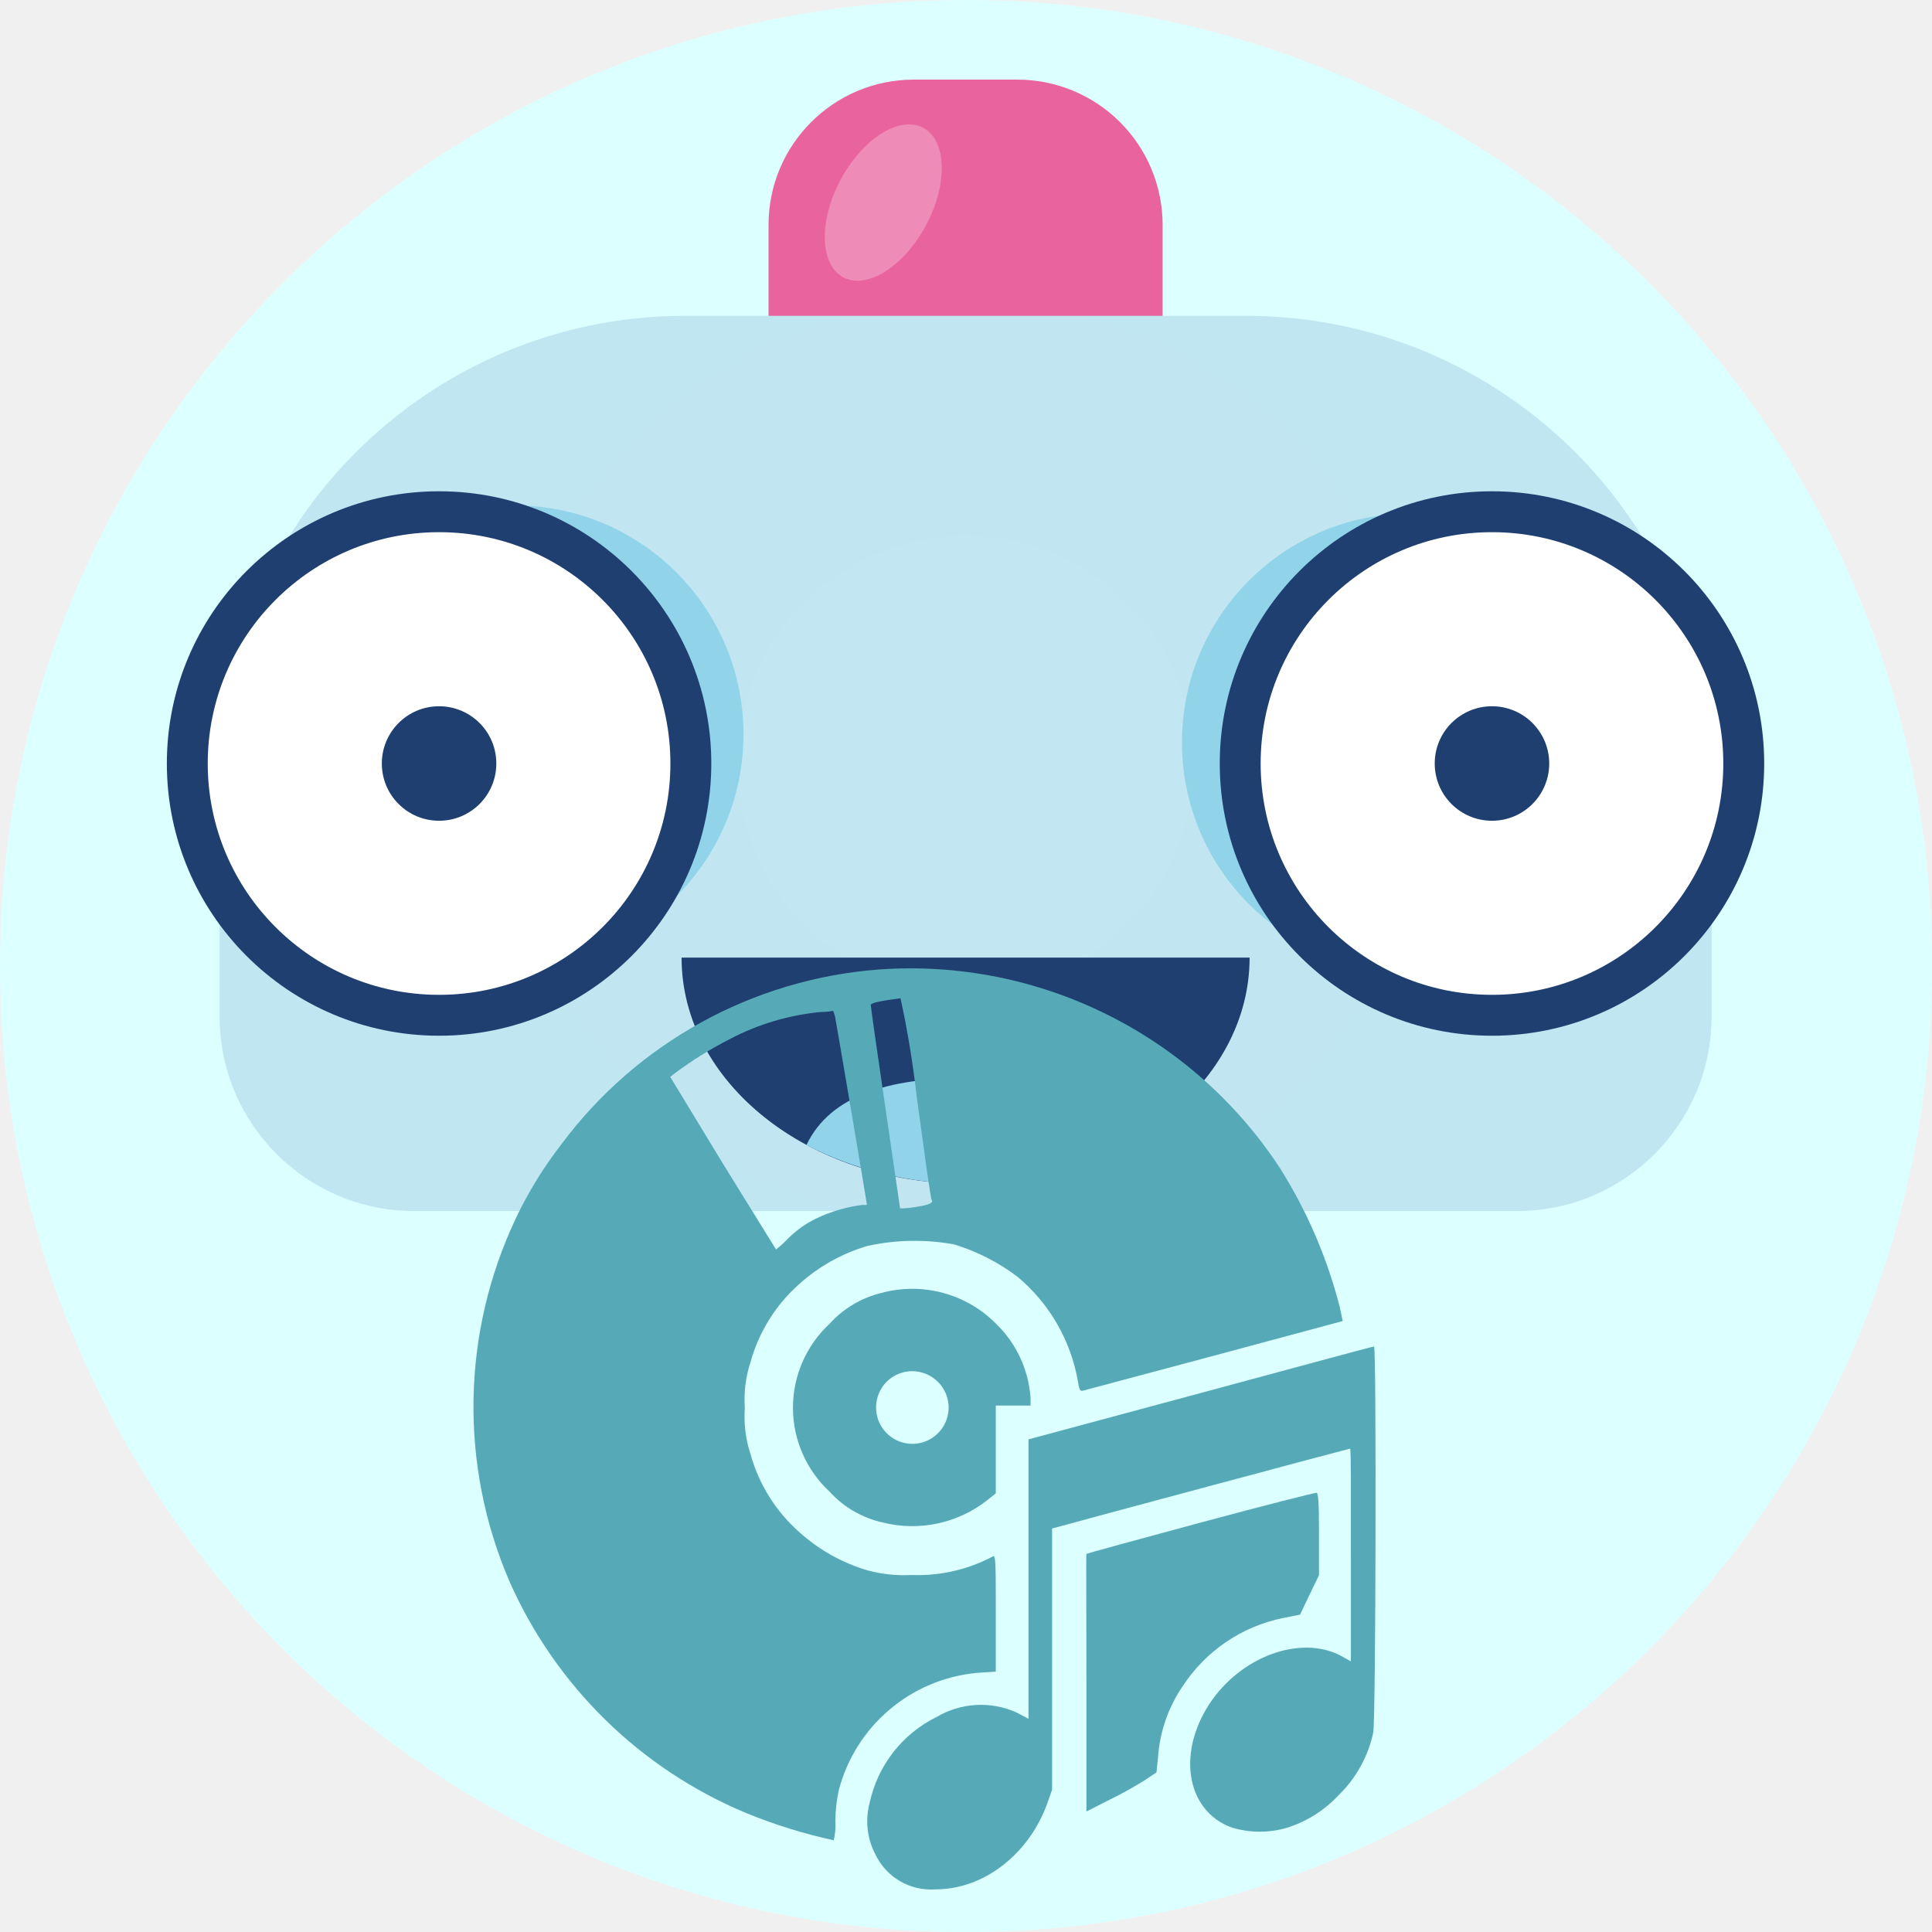
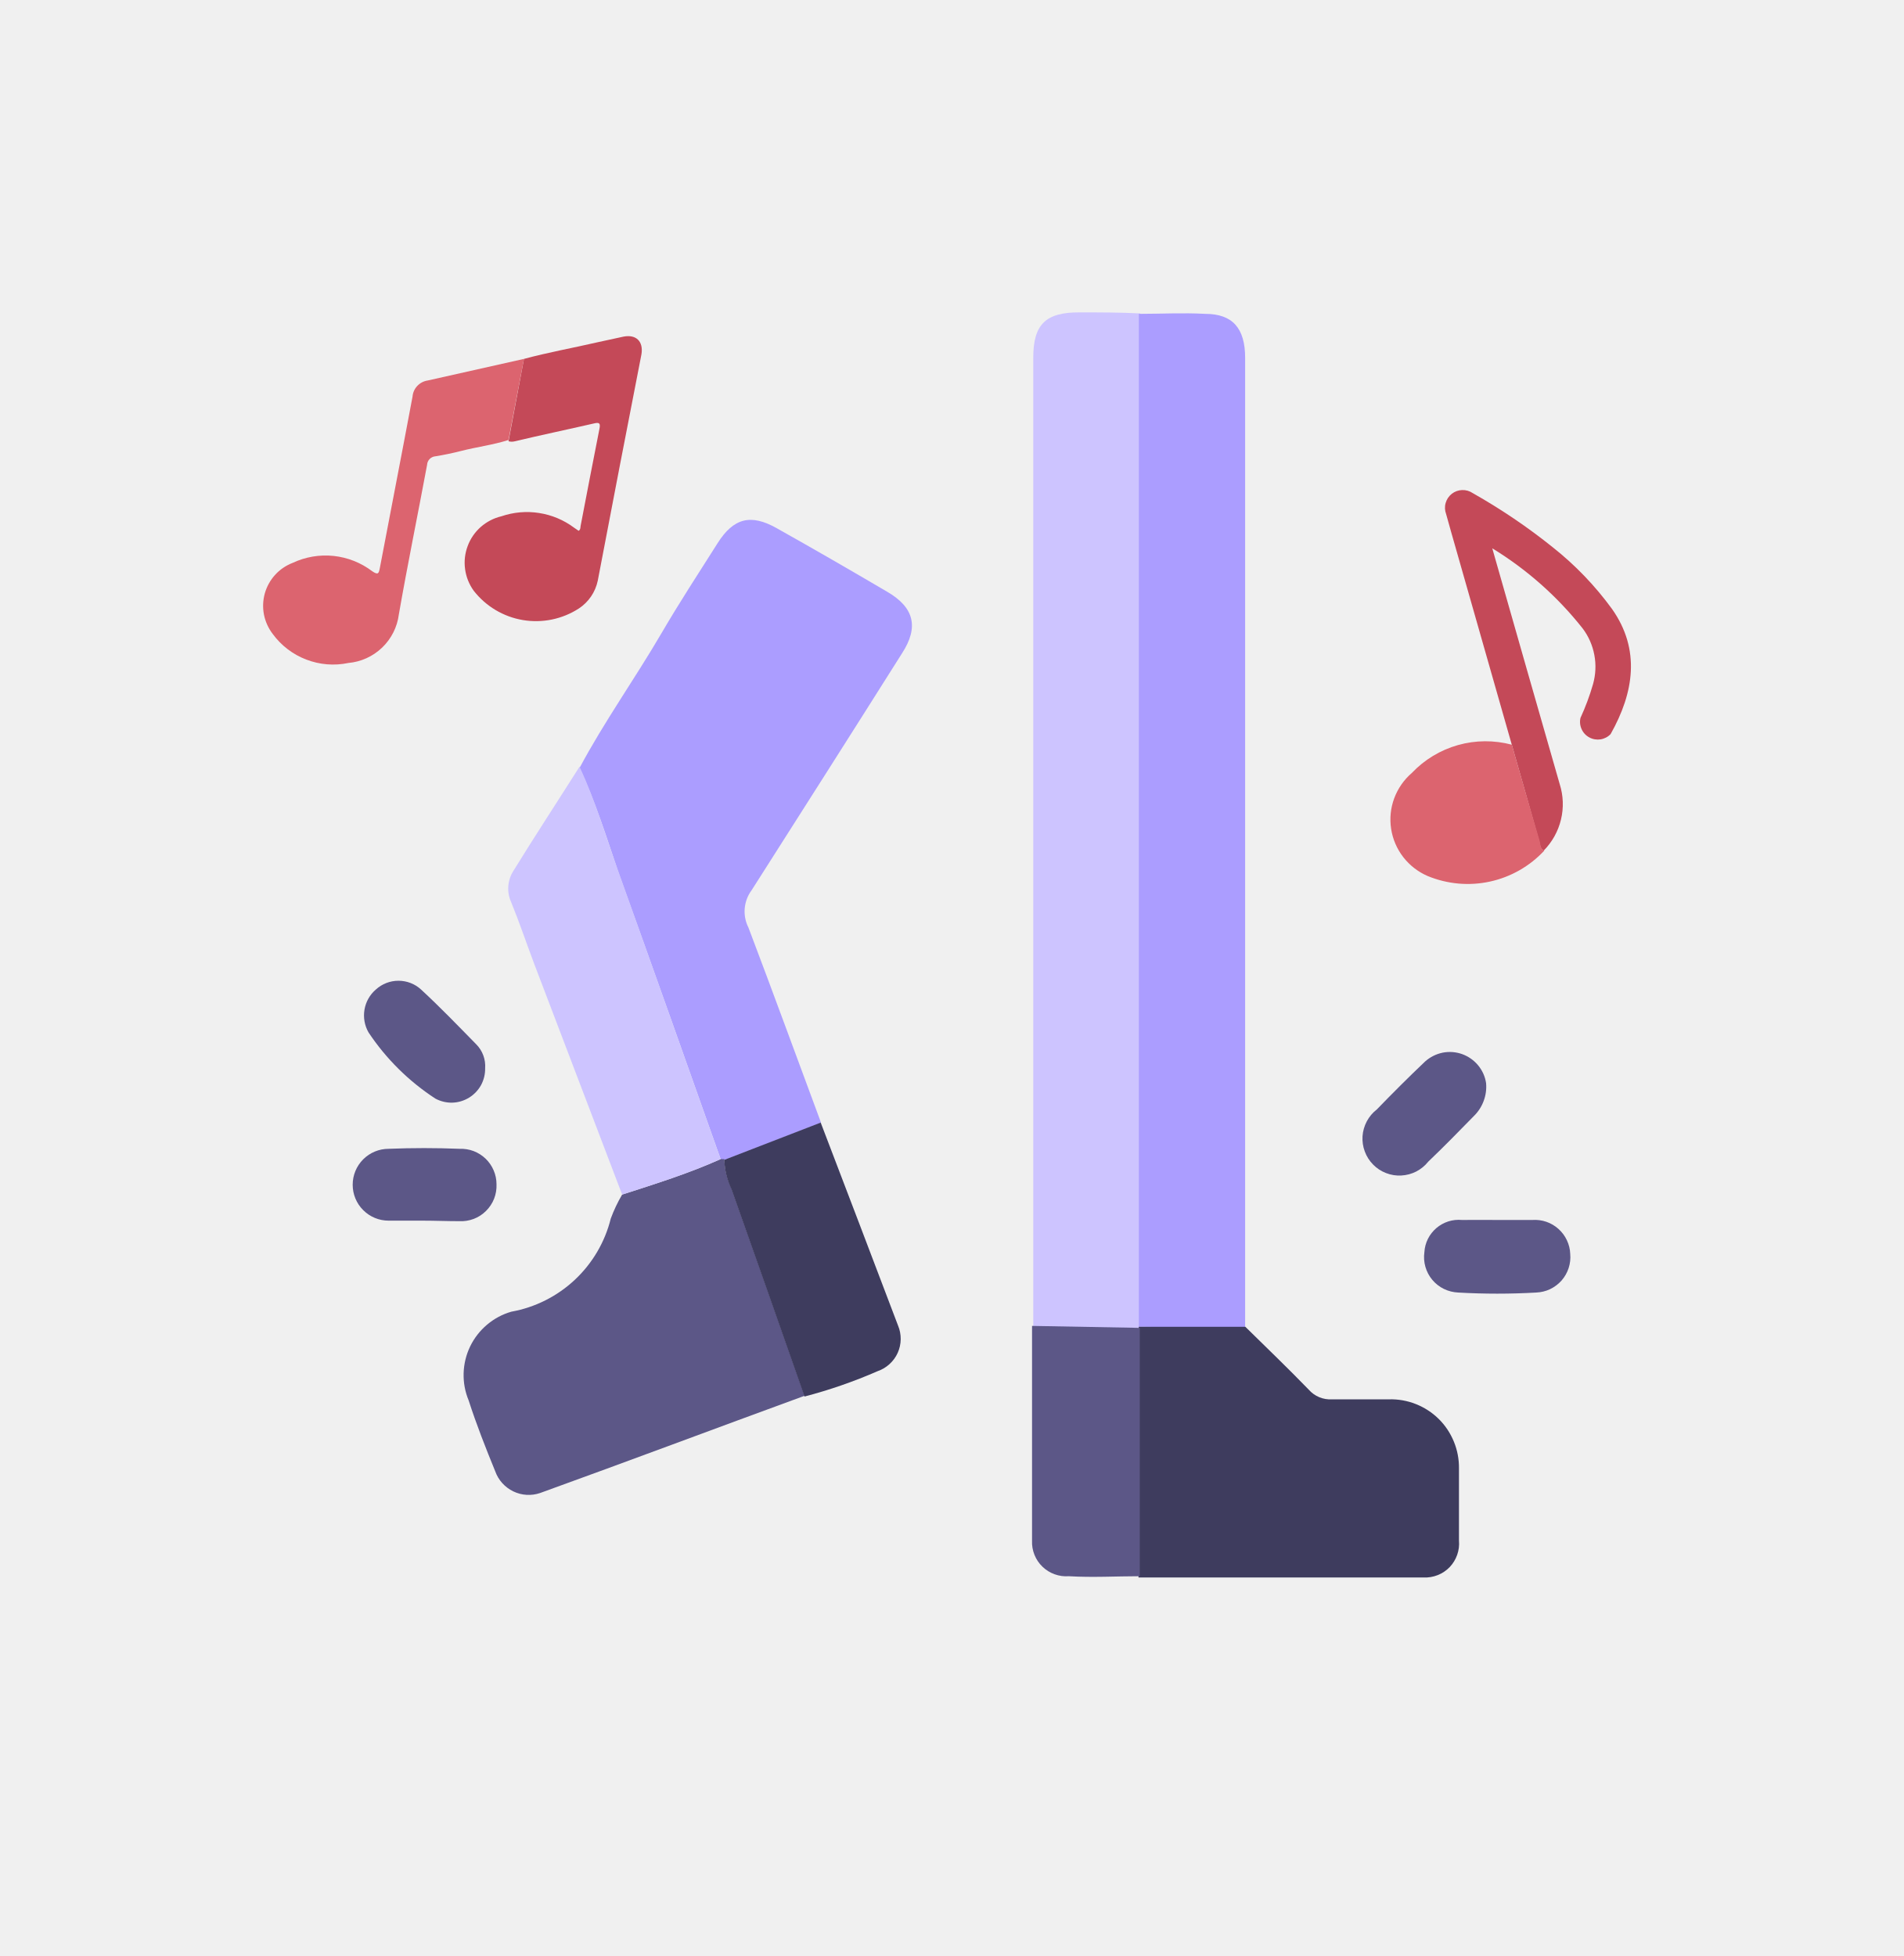
- <svg xmlns="http://www.w3.org/2000/svg" id="Layer_1" data-name="Layer 1" viewBox="0 0 141.73 141.73">
-   <defs>
-     <style>.cls-1{fill:#dcffff;}.cls-2{fill:#e9649f;}.cls-3{fill:url(#radial-gradient);}.cls-4{fill:#91d3e8;}.cls-5{fill:#fff;stroke:#1f3f71;stroke-miterlimit:10;stroke-width:3px;}.cls-6{fill:#1f3f71;}.cls-7{fill:#ef8bb7;}.cls-8{fill:#56aab7;}</style>
-     <radialGradient id="radial-gradient" cx="70.83" cy="56.01" r="45.13" gradientUnits="userSpaceOnUse">
-       <stop offset="0.18" stop-color="#c2e6f2" />
-       <stop offset="0.94" stop-color="#c0e6f2" />
-     </radialGradient>
-   </defs>
-   <circle class="cls-1" cx="70.87" cy="70.87" r="70.87" />
-   <path class="cls-2" d="M67,5.84h7.6A10.66,10.66,0,0,1,85.29,16.49V30.12a0,0,0,0,1,0,0H56.38a0,0,0,0,1,0,0V16.49A10.66,10.66,0,0,1,67,5.84Z" />
-   <path class="cls-3" d="M50.25,23.17H91.41a34.15,34.15,0,0,1,34.15,34.15V74.57a14.27,14.27,0,0,1-14.27,14.27H30.37A14.27,14.27,0,0,1,16.11,74.57V57.32A34.15,34.15,0,0,1,50.25,23.17Z" />
-   <circle class="cls-4" cx="37.75" cy="53.87" r="16.79" />
-   <circle class="cls-5" cx="32.21" cy="56.01" r="18.47" />
-   <circle class="cls-4" cx="103.5" cy="54.46" r="16.79" />
-   <circle class="cls-5" cx="109.45" cy="56.01" r="18.47" />
-   <circle class="cls-6" cx="32.21" cy="56.01" r="4.2" />
-   <circle class="cls-6" cx="109.45" cy="56.01" r="4.2" />
-   <path class="cls-6" d="M91.67,70.25c0,9.16-9.33,16.58-20.84,16.58S50,79.41,50,70.25" />
-   <path class="cls-4" d="M59.16,84a25.37,25.37,0,0,0,23.29,0c-1.75-3.7-6.4-4.91-11.74-4.91S60.91,80.3,59.16,84Z" />
-   <ellipse class="cls-7" cx="64.79" cy="14.86" rx="6.22" ry="3.55" transform="translate(21.11 64.96) rotate(-61.83)" />
-   <path class="cls-8" d="M64.48,71.12A32.05,32.05,0,0,0,41.14,84a29.32,29.32,0,0,0-3.31,5.4,32.34,32.34,0,0,0-.46,26.6,32.75,32.75,0,0,0,17.36,17A38.46,38.46,0,0,0,61.16,135a4.37,4.37,0,0,0,.12-1.39,10.75,10.75,0,0,1,.26-2.31,11.59,11.59,0,0,1,10.13-8.58l1.38-.09v-4.28c0-3.35,0-4.25-.18-4.19a11.72,11.72,0,0,1-6,1.38,10.19,10.19,0,0,1-3.23-.34,12.92,12.92,0,0,1-5-2.8,11.86,11.86,0,0,1-3.59-5.75,8.75,8.75,0,0,1-.41-3.35,8.69,8.69,0,0,1,.41-3.35,11.89,11.89,0,0,1,3.59-5.76,12.9,12.9,0,0,1,5-2.79A16.14,16.14,0,0,1,70,91.29a15,15,0,0,1,4.63,2.36,12.88,12.88,0,0,1,4.45,7.71c.09.58.16.72.36.66l9.66-2.58,9.4-2.53-.21-1a35.71,35.71,0,0,0-4.4-10.23A32.4,32.4,0,0,0,64.48,71.12Zm2.77,9.34c.55,4,1,7.41,1.1,7.57s0,.33-1.1.5a7.12,7.12,0,0,1-1.22.12c0-.06-2.15-14.59-2.15-14.92,0-.15.6-.29,2.18-.5A71.1,71.1,0,0,1,67.25,80.46Zm-6-5.93c.1.48,2.34,13.7,2.34,13.8s-.15.06-.33.06a11.23,11.23,0,0,0-3.39,1,7.6,7.6,0,0,0-2,1.41,8.61,8.61,0,0,1-.94.86L53,85.31,49.17,79l.34-.27a28.49,28.49,0,0,1,4-2.49,18,18,0,0,1,6.7-2c.42,0,.8-.06.86-.08S61.19,74.3,61.24,74.53Z" />
-   <path class="cls-8" d="M64.66,94.85a7.48,7.48,0,0,0-3.8,2.26,8.4,8.4,0,0,0,0,12.32,7.44,7.44,0,0,0,3.86,2.25A8.9,8.9,0,0,0,72.49,110l.56-.45v-6.44H75.6v-.57a8.34,8.34,0,0,0-2.48-5.38A8.64,8.64,0,0,0,64.66,94.85Zm3.85,6.27a2.66,2.66,0,1,1-4.24,2.15A2.65,2.65,0,0,1,68.51,101.12Z" />
-   <path class="cls-8" d="M88.12,102.18l-12.67,3.41v20.5l-.89-.47a6.39,6.39,0,0,0-5.84.33,9.16,9.16,0,0,0-4.93,6.34A5.21,5.21,0,0,0,64.2,136a4.52,4.52,0,0,0,4.46,2.6c3.5,0,6.82-2.57,8.17-6.31l.35-1,0-9.57,0-9.59.78-.21c1.22-.35,21-5.65,21.08-5.65s.06,3.52.06,7.81v7.8l-.53-.3c-2.84-1.68-7.21-.27-9.63,3.1-2.64,3.71-2,8.12,1.4,9.38a7.07,7.07,0,0,0,4.15,0,8.81,8.81,0,0,0,3.74-2.4,9,9,0,0,0,2.51-4.56c.19-1,.24-28.33.06-28.32S95.07,100.31,88.12,102.18Z" />
-   <path class="cls-8" d="M88.09,111.69c-4.59,1.24-8.36,2.27-8.39,2.3s0,4.28,0,9.48l0,9.42,1.73-.88c1-.48,2.1-1.13,2.57-1.43l.84-.56.11-1.09a10.53,10.53,0,0,1,1.81-5.23,11.54,11.54,0,0,1,7.34-5l1.27-.25.69-1.45.7-1.44v-3.05c0-2.33-.05-3-.19-3S92.65,110.46,88.09,111.69Z" />
+ <svg xmlns="http://www.w3.org/2000/svg" width="36" height="37" viewBox="0 0 36 37" fill="none">
+   <path d="M9.909 6.789C10.369 6.665 10.839 6.581 11.302 6.474L11.795 6.367C12.03 6.323 12.171 6.457 12.131 6.702C11.854 8.121 11.578 9.548 11.305 10.984C11.26 11.2 11.131 11.39 10.946 11.511C10.633 11.713 10.255 11.791 9.888 11.729C9.52 11.667 9.189 11.469 8.96 11.176C8.872 11.055 8.816 10.915 8.796 10.768C8.775 10.62 8.792 10.47 8.844 10.331C8.895 10.191 8.981 10.066 9.092 9.968C9.204 9.87 9.338 9.8 9.483 9.766C9.712 9.688 9.957 9.666 10.196 9.704C10.435 9.741 10.662 9.836 10.856 9.981L10.943 10.041C10.98 10.018 10.976 9.981 10.98 9.951C11.097 9.34 11.215 8.726 11.336 8.115C11.359 8.004 11.336 7.984 11.228 8.011C10.732 8.125 10.221 8.232 9.738 8.347C9.699 8.358 9.657 8.358 9.617 8.347L9.909 6.789Z" fill="#C44958" />
+   <path d="M9.909 6.789L9.617 8.323C9.322 8.417 9.017 8.454 8.718 8.531C8.56 8.571 8.399 8.605 8.238 8.631C8.196 8.634 8.156 8.652 8.127 8.681C8.097 8.711 8.079 8.751 8.077 8.793C7.902 9.736 7.708 10.675 7.543 11.622C7.513 11.861 7.401 12.083 7.227 12.25C7.053 12.417 6.827 12.52 6.587 12.541C6.321 12.597 6.045 12.574 5.791 12.476C5.537 12.379 5.317 12.21 5.157 11.991C5.075 11.884 5.018 11.758 4.992 11.626C4.966 11.493 4.972 11.356 5.008 11.225C5.045 11.095 5.111 10.975 5.202 10.875C5.293 10.774 5.407 10.697 5.533 10.648C5.775 10.534 6.043 10.488 6.309 10.516C6.574 10.544 6.827 10.644 7.04 10.806C7.154 10.883 7.164 10.846 7.184 10.742C7.389 9.662 7.6 8.581 7.802 7.501C7.808 7.425 7.84 7.355 7.892 7.3C7.944 7.245 8.012 7.209 8.087 7.198L9.909 6.789Z" fill="#DC646F" />
+   <path d="M28.591 14.087L27.443 10.06C27.413 9.952 27.383 9.842 27.349 9.724C27.324 9.657 27.32 9.584 27.34 9.515C27.359 9.447 27.399 9.386 27.456 9.341C27.512 9.297 27.581 9.272 27.652 9.27C27.723 9.267 27.794 9.288 27.853 9.328C28.385 9.629 28.893 9.972 29.369 10.355C29.792 10.69 30.167 11.081 30.484 11.516C31.031 12.288 30.9 13.104 30.46 13.886C30.41 13.939 30.343 13.974 30.27 13.986C30.198 13.997 30.123 13.985 30.059 13.95C29.994 13.916 29.942 13.861 29.912 13.794C29.881 13.727 29.873 13.652 29.89 13.58C29.985 13.373 30.065 13.159 30.128 12.939C30.178 12.76 30.187 12.572 30.152 12.389C30.118 12.206 30.042 12.034 29.93 11.886C29.454 11.284 28.876 10.772 28.222 10.372L28.279 10.573C28.685 11.993 29.088 13.412 29.497 14.832C29.566 15.049 29.575 15.281 29.521 15.503C29.468 15.725 29.355 15.928 29.195 16.09C29.121 16.05 29.128 15.973 29.108 15.909C28.938 15.303 28.765 14.695 28.591 14.087Z" fill="#C44958" />
+   <path d="M28.591 14.087C28.765 14.696 28.941 15.303 29.118 15.909C29.138 15.973 29.118 16.05 29.205 16.091C28.93 16.386 28.572 16.59 28.178 16.676C27.784 16.762 27.373 16.725 27 16.571C26.819 16.493 26.66 16.37 26.539 16.214C26.418 16.058 26.339 15.874 26.309 15.679C26.279 15.483 26.299 15.284 26.368 15.099C26.437 14.914 26.552 14.749 26.701 14.621C26.939 14.37 27.24 14.188 27.573 14.094C27.905 14 28.257 13.998 28.591 14.087V14.087Z" fill="#DC646F" />
+   <path d="M10.96 14.527C11.427 13.651 12.001 12.849 12.507 11.983C12.843 11.406 13.212 10.842 13.571 10.275C13.873 9.798 14.199 9.714 14.692 9.993C15.393 10.386 16.088 10.788 16.779 11.194C17.293 11.493 17.377 11.866 17.061 12.355C16.115 13.855 15.162 15.352 14.215 16.839C14.14 16.939 14.095 17.059 14.084 17.184C14.073 17.309 14.098 17.435 14.155 17.547C14.621 18.775 15.071 20.01 15.528 21.239L13.705 21.943H13.635C12.991 20.131 12.353 18.319 11.698 16.51C11.47 15.835 11.259 15.158 10.96 14.527Z" fill="#AB9DFF" />
+   <path d="M19.541 25.108C19.541 24.436 19.541 23.742 19.541 23.057V6.765C19.541 6.137 19.776 5.906 20.414 5.909C20.8 5.909 21.182 5.909 21.565 5.929C21.565 6.097 21.565 6.265 21.565 6.433C21.565 11.435 21.565 20.095 21.565 25.098V25.118L19.541 25.108Z" fill="#CDC4FF" />
+   <path d="M21.538 25.098C21.538 20.095 21.538 11.443 21.538 6.441C21.538 6.273 21.538 6.105 21.538 5.937C21.958 5.937 22.377 5.914 22.793 5.937C23.313 5.937 23.548 6.212 23.548 6.769V21.738C23.548 22.866 23.548 23.99 23.548 25.118L21.538 25.098Z" fill="#AB9DFF" />
+   <path d="M13.628 21.926H13.699C13.704 22.118 13.75 22.306 13.833 22.48C14.296 23.784 14.757 25.091 15.216 26.403C13.537 27.017 11.886 27.638 10.215 28.242C10.048 28.299 9.866 28.288 9.707 28.211C9.548 28.134 9.425 27.998 9.366 27.832C9.185 27.389 9.01 26.946 8.863 26.49C8.795 26.327 8.763 26.152 8.768 25.977C8.773 25.801 8.815 25.628 8.891 25.47C8.968 25.311 9.077 25.171 9.211 25.058C9.346 24.944 9.502 24.86 9.671 24.812C10.121 24.731 10.538 24.521 10.871 24.209C11.205 23.896 11.441 23.494 11.551 23.05C11.609 22.893 11.681 22.741 11.766 22.597C12.39 22.396 13.024 22.198 13.628 21.926Z" fill="#5C5787" />
+   <path d="M21.538 25.098H23.552C23.954 25.494 24.36 25.883 24.75 26.286C24.804 26.348 24.872 26.397 24.948 26.429C25.024 26.461 25.107 26.475 25.189 26.47C25.548 26.47 25.907 26.47 26.267 26.47C26.44 26.465 26.613 26.495 26.775 26.559C26.937 26.623 27.084 26.718 27.208 26.84C27.332 26.962 27.429 27.108 27.495 27.269C27.561 27.429 27.594 27.602 27.592 27.776C27.592 28.232 27.592 28.689 27.592 29.142C27.6 29.233 27.589 29.325 27.558 29.412C27.528 29.498 27.479 29.578 27.416 29.644C27.352 29.71 27.275 29.762 27.19 29.795C27.104 29.829 27.013 29.844 26.921 29.84C25.125 29.84 23.327 29.84 21.531 29.84V25.141L21.538 25.098Z" fill="#3E3C5E" />
+   <path d="M13.628 21.926C13.024 22.198 12.39 22.396 11.766 22.597L10.104 18.235C9.957 17.845 9.823 17.446 9.665 17.06C9.623 16.967 9.605 16.865 9.613 16.763C9.621 16.661 9.653 16.562 9.708 16.476C10.121 15.805 10.544 15.161 10.96 14.503C11.259 15.141 11.454 15.819 11.692 16.476C12.346 18.302 12.984 20.114 13.628 21.926Z" fill="#CDC4FF" />
+   <path d="M15.215 26.417C14.757 25.108 14.296 23.8 13.833 22.494C13.75 22.32 13.704 22.132 13.698 21.94L15.521 21.235C16.011 22.515 16.498 23.795 16.984 25.075C17.018 25.156 17.035 25.244 17.034 25.333C17.033 25.421 17.014 25.509 16.978 25.589C16.942 25.67 16.889 25.743 16.824 25.802C16.759 25.862 16.682 25.908 16.598 25.937C16.15 26.133 15.688 26.293 15.215 26.417V26.417Z" fill="#3E3C5E" />
+   <path d="M21.555 25.118V29.816C21.112 29.816 20.669 29.843 20.212 29.816C20.122 29.823 20.03 29.81 19.945 29.779C19.859 29.748 19.781 29.7 19.715 29.636C19.649 29.573 19.598 29.496 19.564 29.412C19.53 29.327 19.514 29.236 19.518 29.145C19.518 27.803 19.518 26.437 19.518 25.081L21.555 25.118Z" fill="#5C5787" />
+   <path d="M28.331 23.077C28.549 23.077 28.763 23.077 28.978 23.077C29.068 23.071 29.158 23.082 29.243 23.111C29.328 23.14 29.406 23.186 29.473 23.246C29.54 23.306 29.594 23.378 29.632 23.459C29.671 23.541 29.693 23.628 29.696 23.718C29.705 23.809 29.694 23.901 29.666 23.987C29.638 24.074 29.592 24.154 29.532 24.223C29.471 24.291 29.398 24.346 29.315 24.386C29.233 24.425 29.143 24.446 29.052 24.45C28.561 24.478 28.07 24.478 27.579 24.45C27.485 24.446 27.392 24.423 27.308 24.382C27.223 24.341 27.148 24.282 27.088 24.21C27.027 24.138 26.983 24.054 26.957 23.963C26.931 23.873 26.925 23.778 26.938 23.685C26.943 23.598 26.966 23.512 27.005 23.434C27.044 23.356 27.099 23.287 27.165 23.23C27.231 23.174 27.308 23.131 27.392 23.104C27.475 23.078 27.562 23.069 27.649 23.077C27.874 23.074 28.102 23.077 28.331 23.077Z" fill="#5C5787" />
+   <path d="M7.994 23.09C7.779 23.09 7.564 23.09 7.349 23.09C7.169 23.09 6.996 23.019 6.869 22.891C6.741 22.764 6.67 22.591 6.67 22.411C6.67 22.23 6.741 22.058 6.869 21.93C6.996 21.803 7.169 21.731 7.349 21.731C7.797 21.713 8.244 21.713 8.692 21.731C8.782 21.728 8.872 21.742 8.957 21.774C9.041 21.806 9.118 21.855 9.184 21.918C9.249 21.981 9.301 22.056 9.336 22.139C9.372 22.222 9.39 22.312 9.39 22.402C9.394 22.496 9.378 22.589 9.344 22.676C9.31 22.762 9.258 22.841 9.191 22.907C9.125 22.973 9.046 23.024 8.959 23.057C8.871 23.09 8.778 23.105 8.685 23.1C8.45 23.1 8.222 23.09 7.994 23.09Z" fill="#5C5787" />
+   <path d="M28.105 20.49C28.115 20.604 28.099 20.719 28.059 20.826C28.019 20.934 27.956 21.031 27.874 21.111C27.592 21.399 27.307 21.692 27.012 21.973C26.95 22.051 26.873 22.114 26.785 22.16C26.697 22.205 26.601 22.231 26.502 22.236C26.404 22.242 26.305 22.226 26.213 22.19C26.121 22.155 26.037 22.1 25.968 22.029C25.899 21.959 25.845 21.875 25.811 21.782C25.776 21.69 25.762 21.591 25.768 21.492C25.775 21.394 25.803 21.298 25.849 21.211C25.896 21.123 25.96 21.047 26.038 20.987C26.337 20.678 26.642 20.373 26.954 20.077C27.048 19.994 27.162 19.937 27.285 19.912C27.408 19.888 27.535 19.898 27.653 19.94C27.771 19.983 27.875 20.056 27.955 20.153C28.035 20.25 28.087 20.366 28.105 20.49Z" fill="#5C5787" />
+   <path d="M9.175 20.208C9.177 20.319 9.15 20.429 9.097 20.527C9.043 20.624 8.965 20.706 8.87 20.764C8.775 20.822 8.666 20.855 8.555 20.858C8.443 20.861 8.333 20.834 8.235 20.782C7.733 20.455 7.302 20.029 6.97 19.53C6.895 19.4 6.868 19.247 6.893 19.099C6.918 18.951 6.994 18.816 7.108 18.718C7.225 18.611 7.377 18.552 7.536 18.552C7.694 18.552 7.847 18.611 7.963 18.718C8.326 19.053 8.665 19.406 9.007 19.755C9.066 19.814 9.111 19.885 9.14 19.963C9.169 20.041 9.181 20.125 9.175 20.208V20.208Z" fill="#5C5787" />
</svg>
